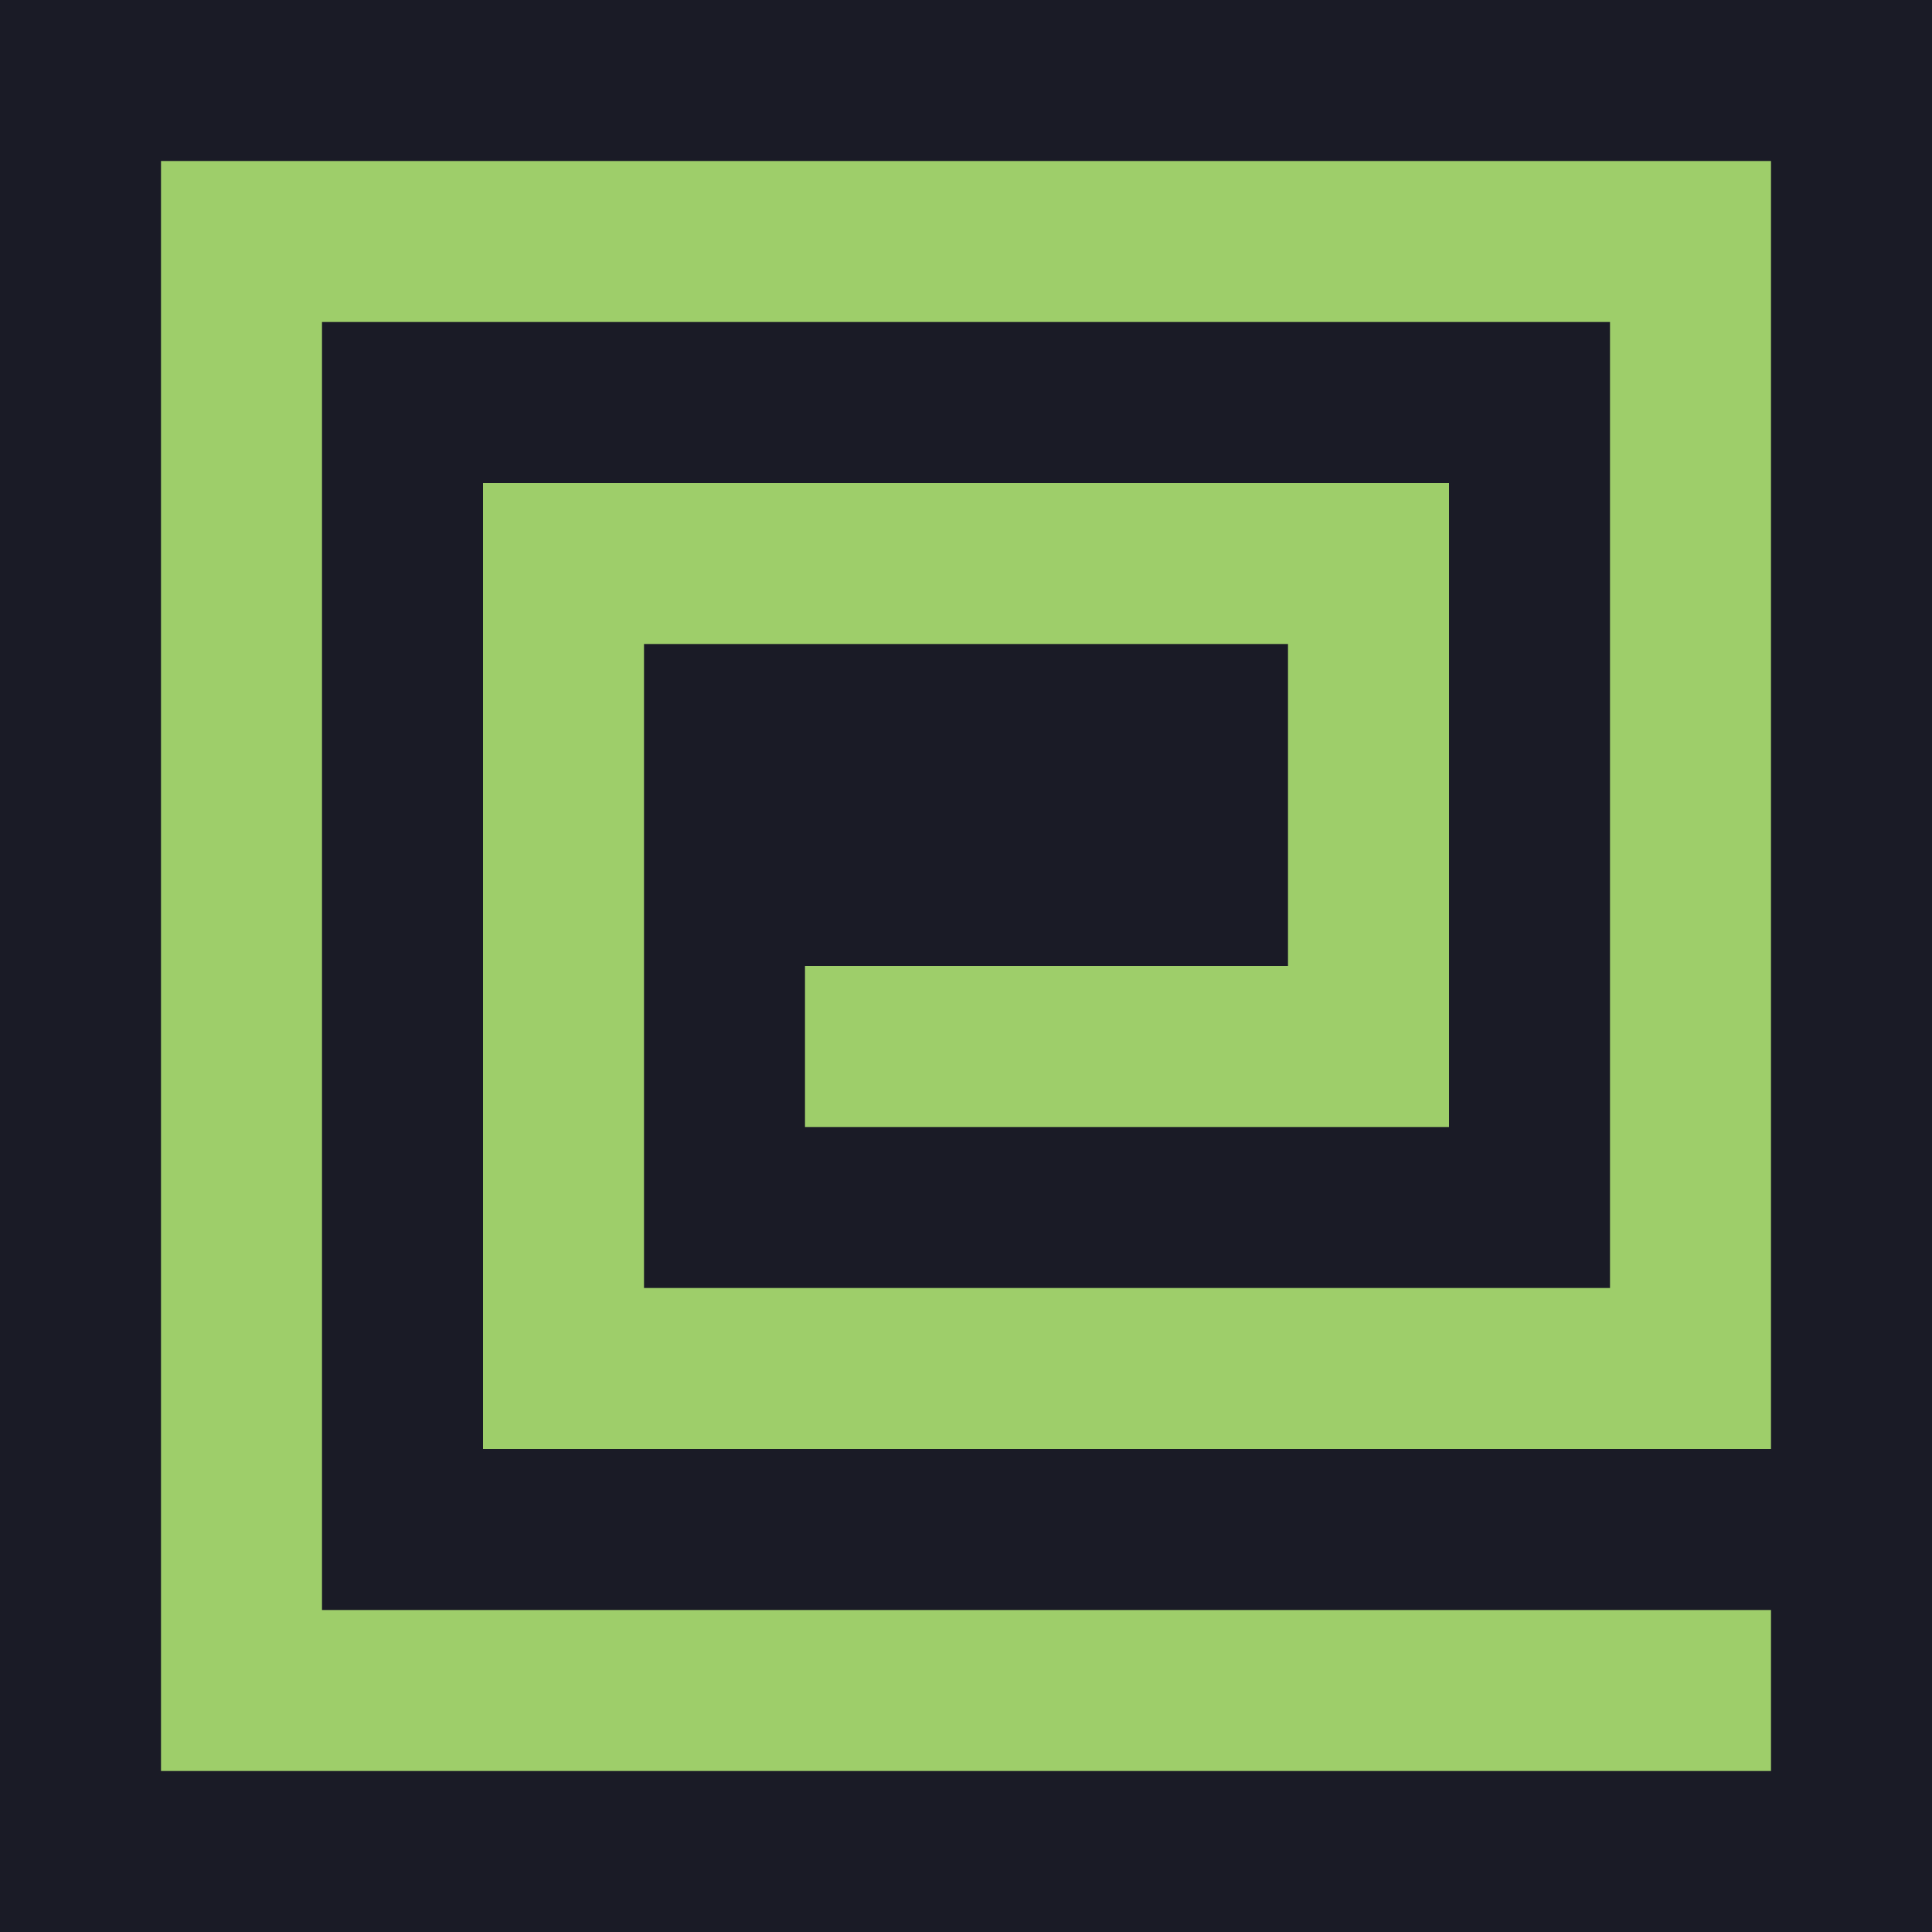
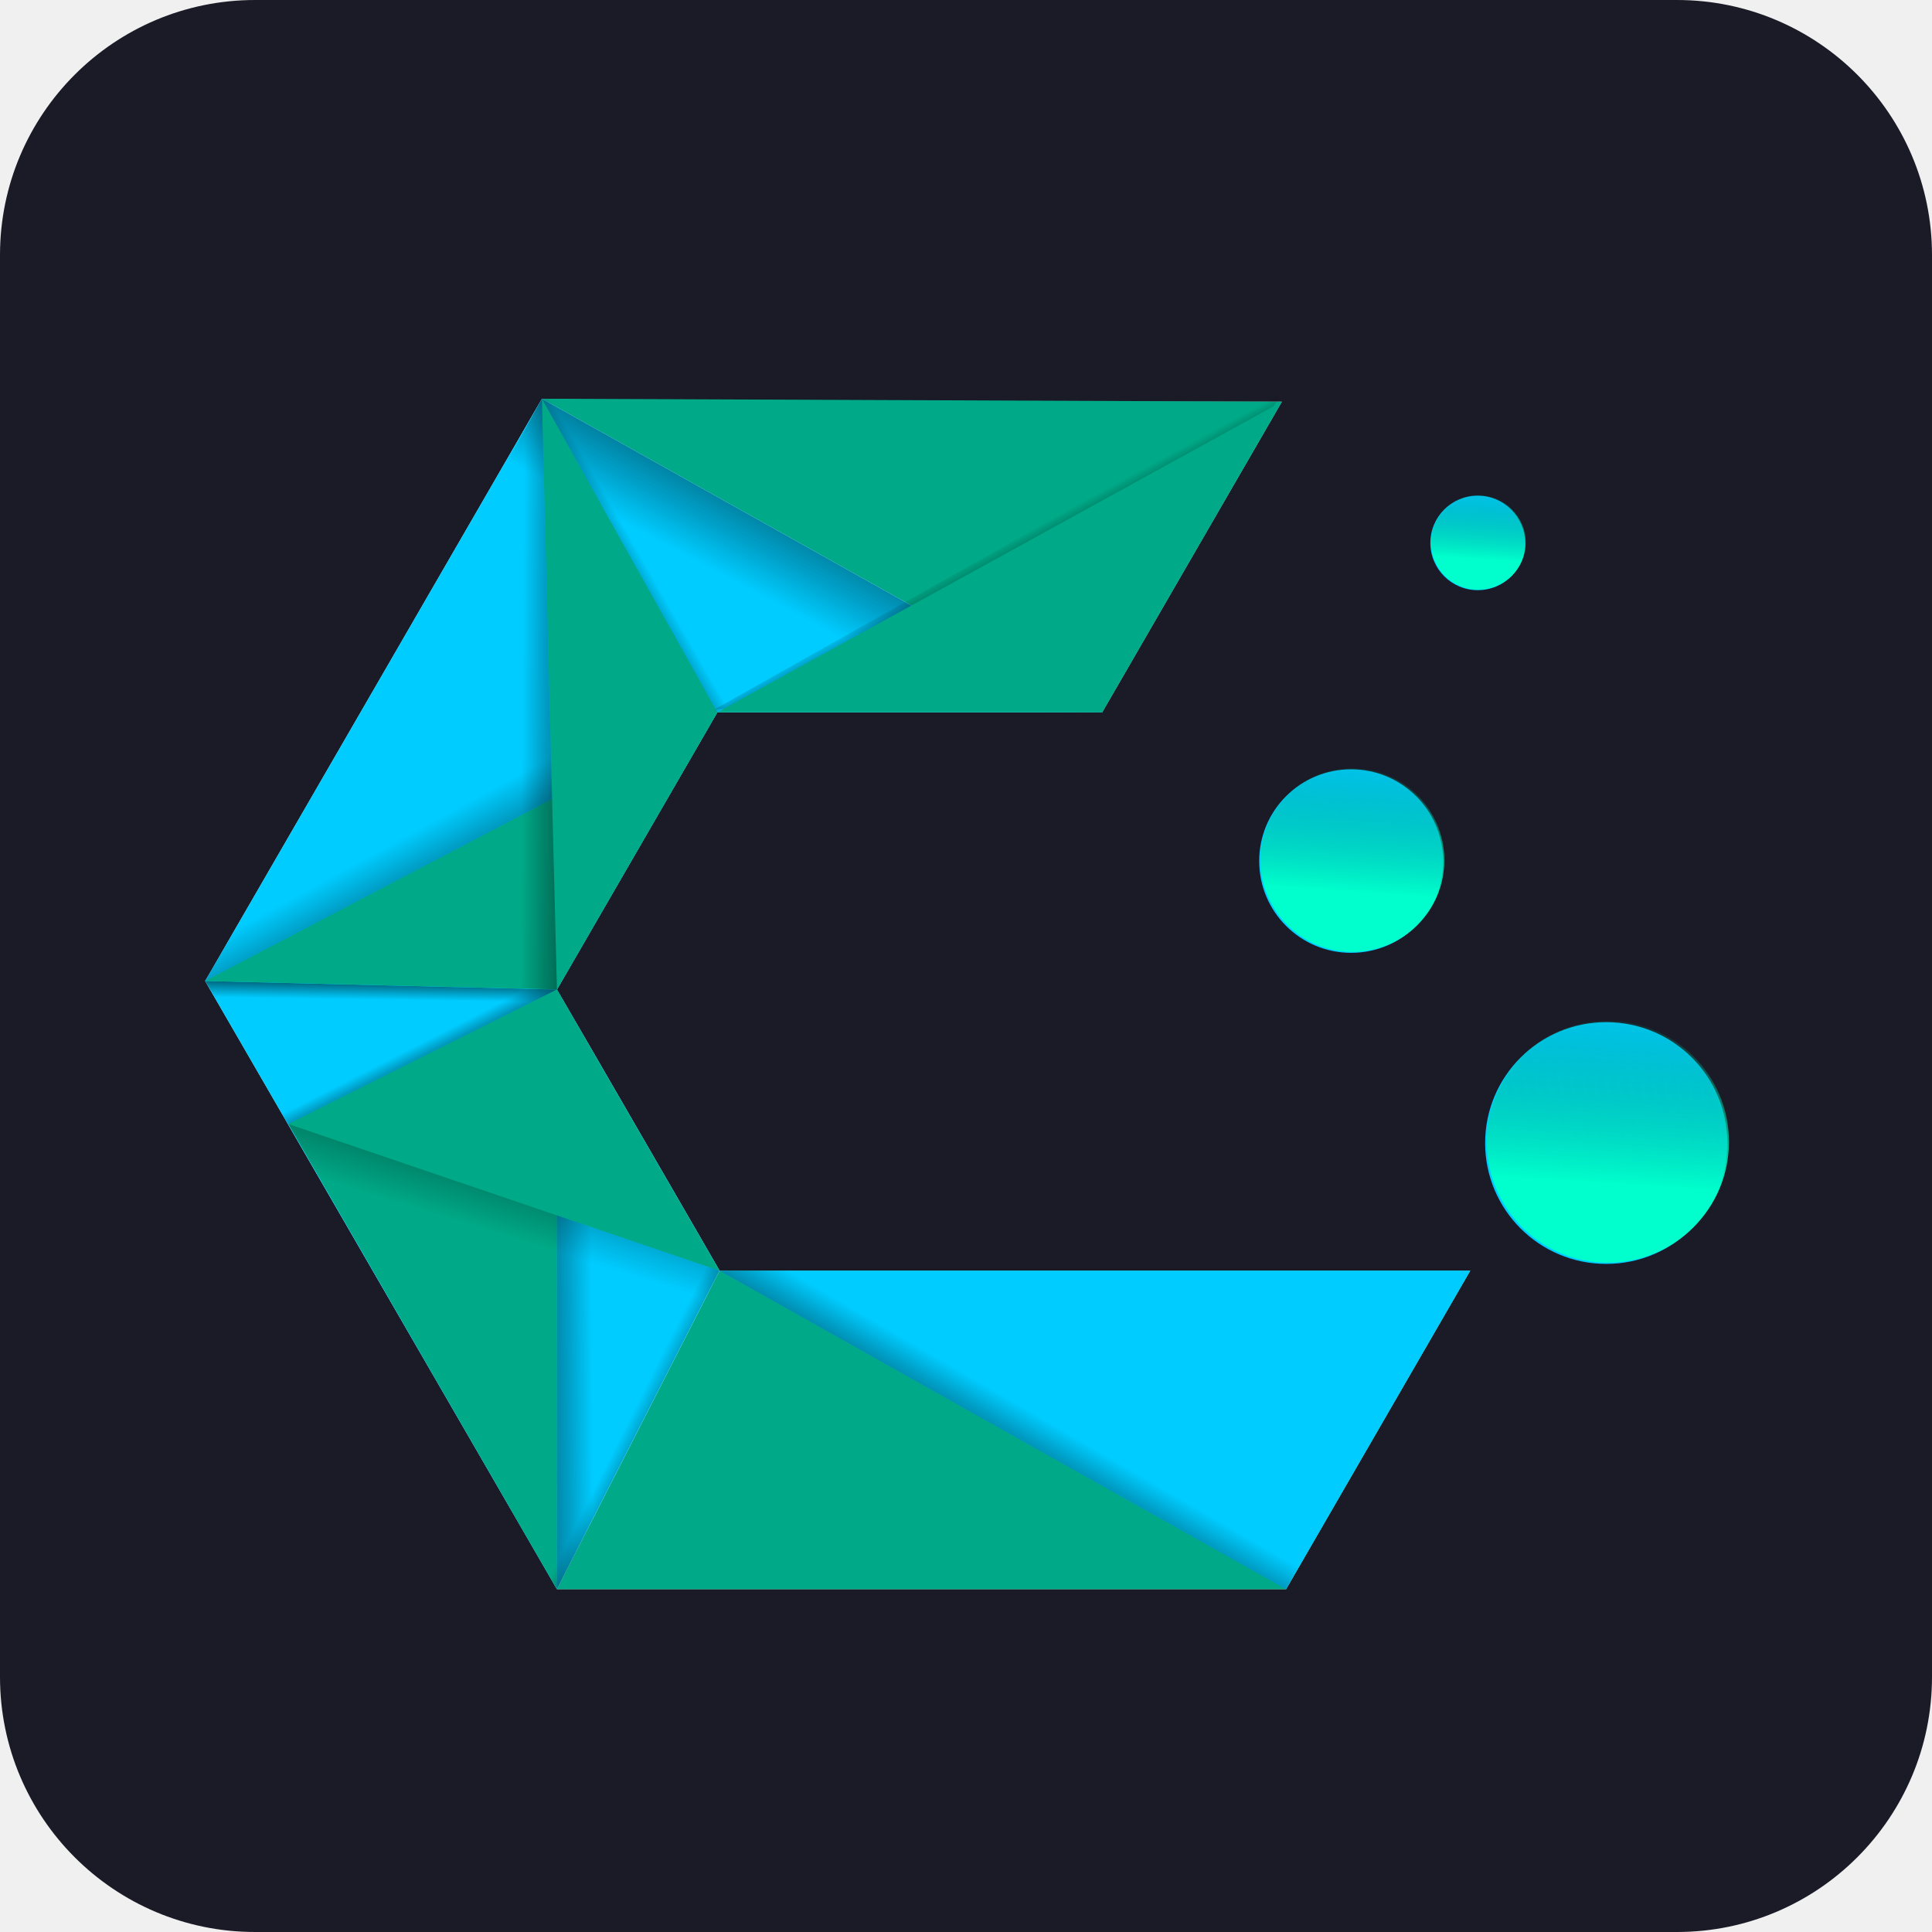
- <svg xmlns="http://www.w3.org/2000/svg" width="48" height="48" viewBox="0 0 24 24">
-   <rect width="24" height="24" fill="#1a1b26" />
-   <path d="M21 21H3V3h18v14H7V7h10v6h-6" fill="none" stroke="#9ece6a" stroke-width="2" stroke-linecap="square" stroke-linejoin="miter" />
+ <svg xmlns="http://www.w3.org/2000/svg" xmlns:xlink="http://www.w3.org/1999/xlink" width="48" height="48" viewBox="-2.4 -2.4 22.721 22.721">
+   <rect x="-2.4" y="-2.4" width="22.721" height="22.721" rx="3" fill="#1a1b26" />
+   <g transform="translate(0 0.4)">
+     <defs>
+       <linearGradient id="linearGradient939" x1="237.19" x2="237.07" y1="296.2" y2="304.08" gradientTransform="matrix(.04476 0 0 .044679 -8.5923 -4.6302)" gradientUnits="userSpaceOnUse" xlink:href="#linearGradient937" />
+       <linearGradient id="linearGradient937">
+         <stop stop-color="#001313" offset="0" />
+         <stop stop-color="#001313" stop-opacity="0" offset="1" />
+       </linearGradient>
+       <linearGradient id="linearGradient5185" x1="994.81" x2="982.34" y1="1533.3" y2="1556.8" gradientTransform="matrix(.084141 0 0 .083989 -76.331 -126.67)" gradientUnits="userSpaceOnUse" xlink:href="#linearGradient4353" />
+       <linearGradient id="linearGradient4353">
+         <stop stop-color="#020202" offset="0" />
+         <stop stop-color="#020202" stop-opacity="0" offset="1" />
+       </linearGradient>
+       <linearGradient id="linearGradient9102" x1="1022.5" x2="1018.6" y1="1582.4" y2="1575.6" gradientTransform="matrix(.086381 0 0 .081808 -79.192 -124.97)" gradientUnits="userSpaceOnUse" xlink:href="#linearGradient4353" />
+       <linearGradient id="linearGradient11890" x1="940.43" x2="930.59" y1="1612.5" y2="1594.5" gradientTransform="matrix(.084141 0 0 .083989 -76.331 -126.67)" gradientUnits="userSpaceOnUse" xlink:href="#linearGradient4353" />
+       <linearGradient id="linearGradient11670" x1="965.6" x2="951.66" y1="1571.4" y2="1571.3" gradientTransform="matrix(.084141 0 0 .083989 -76.331 -126.67)" gradientUnits="userSpaceOnUse" xlink:href="#linearGradient4353" />
+       <linearGradient id="linearGradient13770" x1="946.23" x2="961.37" y1="1655.9" y2="1655.8" gradientTransform="matrix(.084141 0 0 .083989 -76.331 -126.67)" gradientUnits="userSpaceOnUse" xlink:href="#linearGradient4353" />
+       <linearGradient id="linearGradient2816" x1="366.15" x2="350.92" y1="427.32" y2="419.64" gradientTransform="matrix(.04476 0 0 .044679 -10.921 -4.4349)" gradientUnits="userSpaceOnUse" xlink:href="#linearGradient937" />
+       <linearGradient id="linearGradient12421" x1="936.34" x2="933.38" y1="1628.8" y2="1623" gradientTransform="matrix(.084141 0 0 .083989 -76.331 -126.67)" gradientUnits="userSpaceOnUse" xlink:href="#linearGradient4353" />
+       <linearGradient id="linearGradient13391" x1="950.33" x2="941.97" y1="1618.6" y2="1645.8" gradientTransform="matrix(.084141 0 0 .083989 -76.331 -126.67)" gradientUnits="userSpaceOnUse" xlink:href="#linearGradient4353" />
+       <linearGradient id="linearGradient13599" x1="1008.2" x2="1015.7" y1="1681.3" y2="1668.4" gradientTransform="matrix(.084141 0 0 .083989 -76.331 -126.67)" gradientUnits="userSpaceOnUse" xlink:href="#linearGradient4353" />
+       <linearGradient id="linearGradient18175" x1="1148.3" x2="1145.4" y1="1585.5" y2="1630" gradientTransform="matrix(.34992 0 0 .34992 -282.87 -491.67)" gradientUnits="userSpaceOnUse" xlink:href="#linearGradient18299" />
+       <linearGradient id="linearGradient18299">
+         <stop stop-color="#008066" stop-opacity="0" offset="0" />
+         <stop stop-color="#0fc" offset="1" />
+       </linearGradient>
+       <linearGradient id="linearGradient18632" x1="1148.3" x2="1145.4" y1="1585.5" y2="1630" gradientTransform="matrix(.26565 0 0 .26565 -211.15 -375.49)" gradientUnits="userSpaceOnUse" xlink:href="#linearGradient18299" />
+       <linearGradient id="linearGradient18659" x1="1148.3" x2="1145.4" y1="1585.5" y2="1630" gradientTransform="matrix(.13679 0 0 .13679 -53.624 -195.03)" gradientUnits="userSpaceOnUse" xlink:href="#linearGradient18299" />
+       <linearGradient id="linearGradient3254" x1="348.05" x2="361.21" y1="194.78" y2="187.24" gradientTransform="matrix(.04476 0 0 .044679 -10.921 -4.4349)" gradientUnits="userSpaceOnUse" xlink:href="#linearGradient937" />
+     </defs>
+     <circle cx="64.51" cy="62.02" r="87.45" opacity="0" stroke-width=".28" />
+     <path d="m4.329 1.924h8.346l-2.113 3.653h-4.526l-1.886 3.26 1.912 3.306h8.829l-2.166 3.746h-8.575l-4.137-7.152 3.961-6.848z" fill="#fff" />
+     <path d="m3.973 1.889 6.589 3.688 2.113-3.653z" fill="#0a8" />
+     <path d="m6.062 12.144-1.913 3.746h8.575l2.166-3.746z" fill="#0a8" />
+     <path d="m3.973 1.889 6.589 3.688h-4.526l-1.886 3.26 1.912 3.306-1.913 3.746-4.137-7.152 3.961-6.848" fill="#0cf" />
+     <path d="m0.013 8.737 4.137 0.101 0.116 0.198-4.123-0.083z" fill="url(#linearGradient939)" />
+     <path d="m10.562 5.577-6.589-3.688-0.501 0.902 4.995 2.765z" fill="url(#linearGradient5185)" />
+     <path d="m6.003 5.543 6.711-3.783-2.169 3.558z" fill="url(#linearGradient9102)" />
+     <path d="m6.036 5.577 6.639-3.653-2.113 3.653z" fill="#0a8" />
+     <path d="m0.013 8.737 6.023-3.16-1.886 3.26z" fill="#0a8" />
+     <path d="m0.013 8.737 6.023-3.16-0.407-0.635-5.191 3.004z" fill="url(#linearGradient11890)" />
+     <path d="m6.036 5.577-2.063-3.688 0.177 6.948z" fill="#0a8" />
+     <path d="m6.062 12.144 6.662 3.746 2.166-3.746z" fill="#0cf" />
+     <path d="m3.973 1.889-0.501 0.902 0.048 6.017 0.63 0.03z" fill="url(#linearGradient11670)" />
+     <path d="m4.15 8.838-3.159 1.581 3.158 5.471z" fill="#0a8" />
+     <path d="m4.15 8.838v7.052l0.774-1.508 0.06-4.134z" fill="url(#linearGradient13770)" />
+     <path d="m4.149 15.889-0.298-0.535 1.919-3.7 0.291 0.489z" fill="url(#linearGradient2816)" />
+     <path d="m0.991 10.419 3.159-1.581-0.63-0.03-2.74 1.307z" fill="url(#linearGradient12421)" />
+     <path d="m0.991 10.419 5.071 1.725-1.912-3.306z" fill="#0a8" />
+     <path d="m6.062 12.144-5.071-1.725 0.551 0.949 4.167 1.511z" fill="url(#linearGradient13391)" />
+     <path d="m6.062 12.144 6.662 3.746 0.798-1.419-4.288-2.364z" fill="url(#linearGradient13599)" />
+     <g transform="matrix(.14699 0 0 .14672 -.84757 -.42617)">
+       <circle cx="117.95" cy="75.441" r="9.689" fill="#0cf" />
+       <circle cx="118.08" cy="75.341" r="9.689" fill="url(#linearGradient18175)" />
+     </g>
+     <g transform="matrix(.14699 0 0 .14672 -.20056 -.74963)">
+       <circle cx="93.138" cy="55.045" r="7.356" fill="#0cf" />
+       <circle cx="93.239" cy="54.969" r="7.356" fill="url(#linearGradient18632)" />
+     </g>
+     <g transform="matrix(.14699 0 0 .14672 -.17051 -.32616)">
+       <circle cx="103.06" cy="26.657" r="3.788" fill="#0cf" />
+       <circle cx="103.11" cy="26.618" r="3.788" fill="url(#linearGradient18659)" />
+     </g>
+     <path d="m6.036 5.577-2.063-3.688 0.525-0.007 1.939 3.446z" fill="url(#linearGradient3254)" />
+   </g>
</svg>
